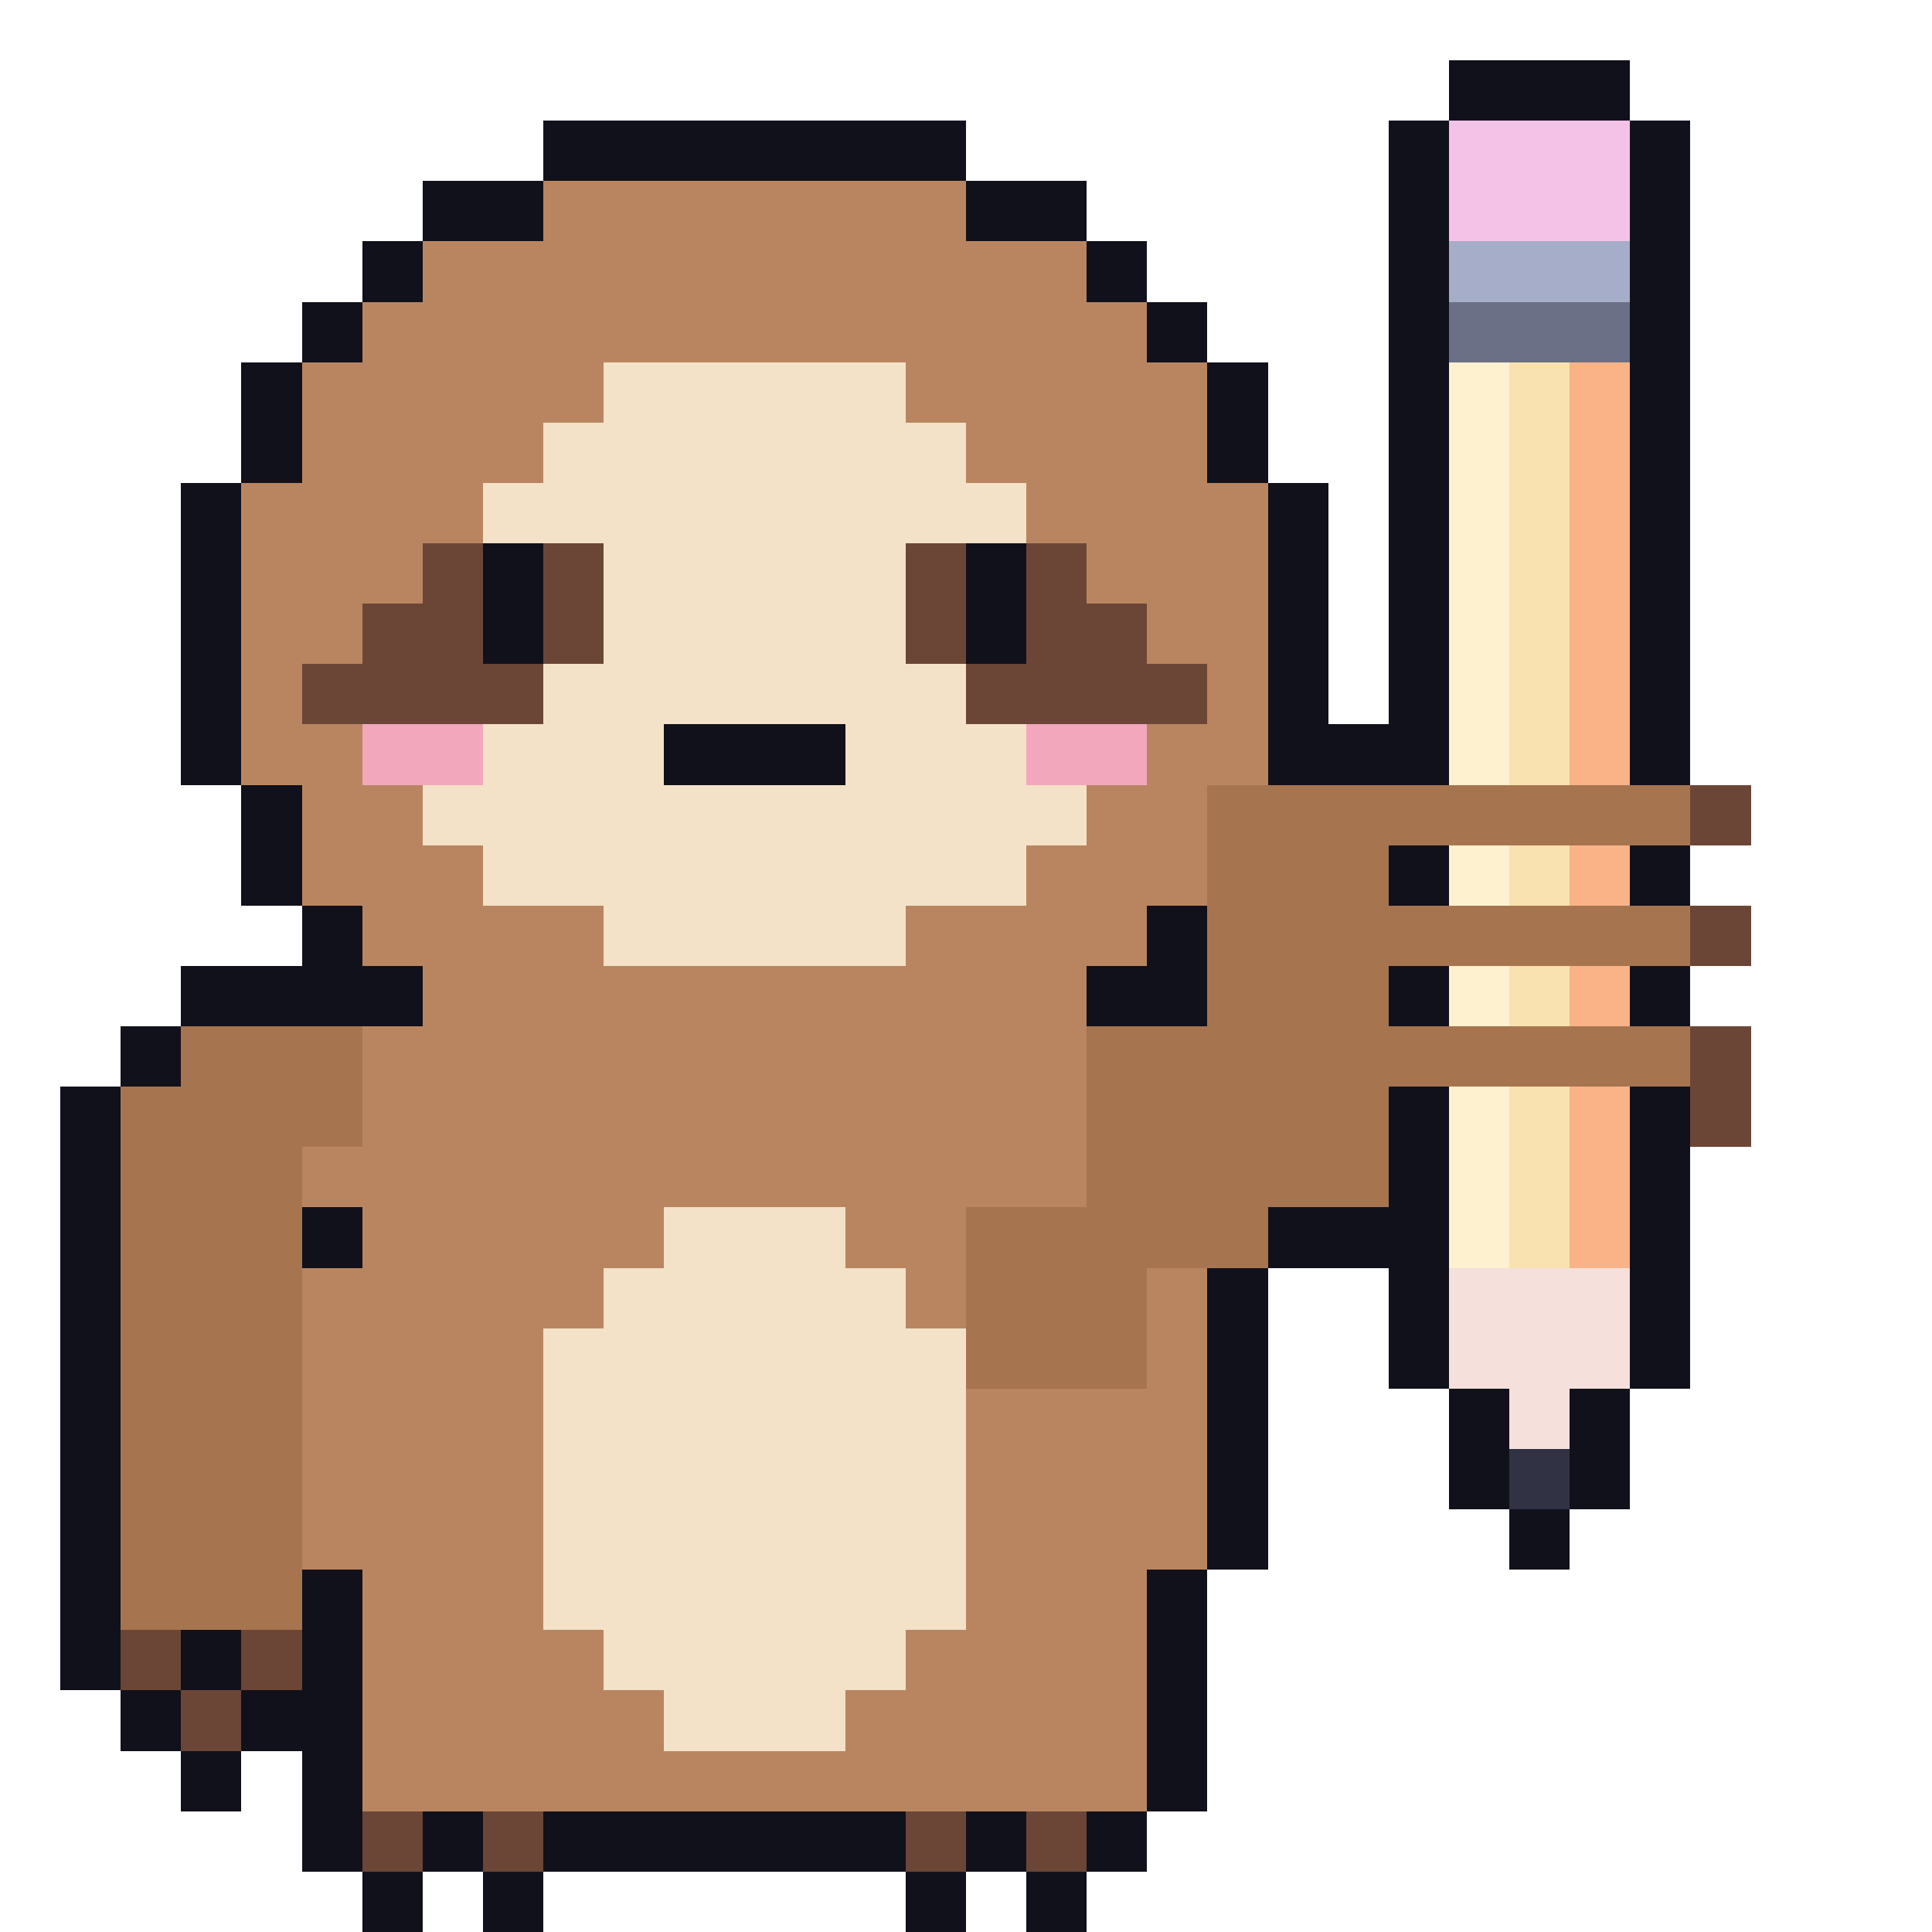
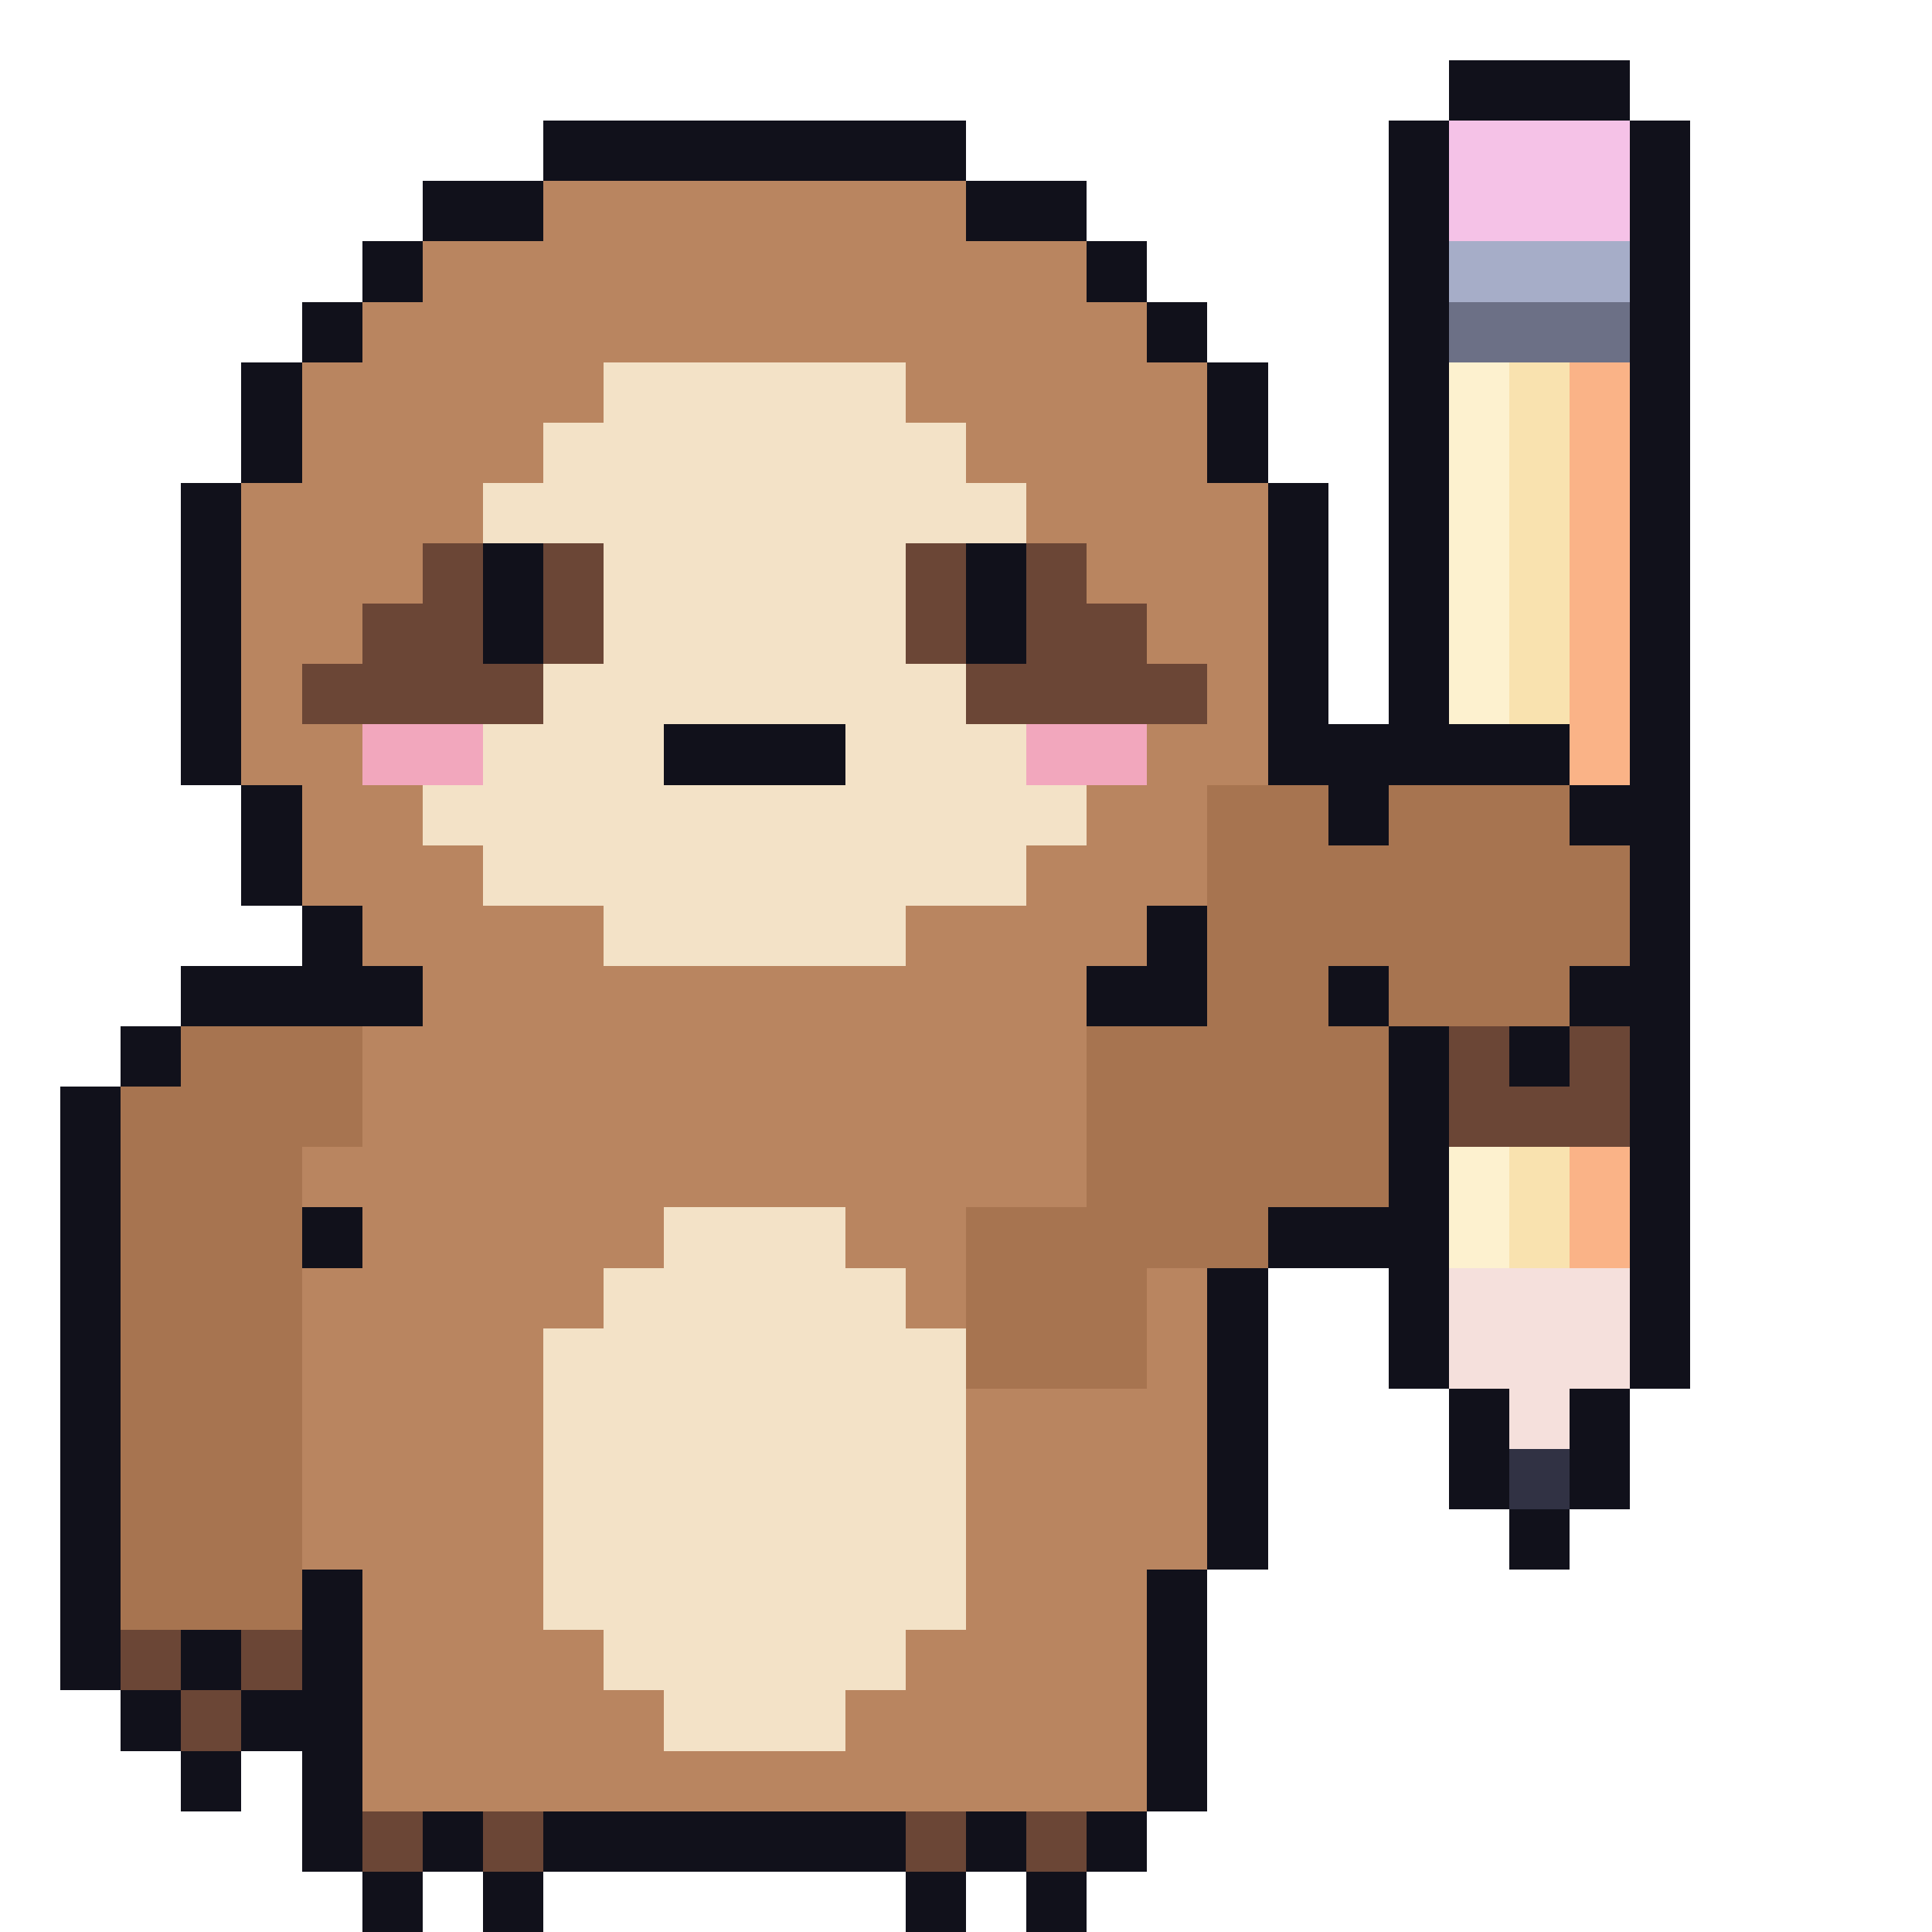
<svg xmlns="http://www.w3.org/2000/svg" width="512" height="512" viewBox="0 0 32 32" shape-rendering="crispEdges">
  <g id="perezoso">
    <rect x="9" y="2" width="1" height="1" fill="#11111b" />
    <rect x="10" y="2" width="1" height="1" fill="#11111b" />
    <rect x="11" y="2" width="1" height="1" fill="#11111b" />
    <rect x="12" y="2" width="1" height="1" fill="#11111b" />
    <rect x="13" y="2" width="1" height="1" fill="#11111b" />
    <rect x="14" y="2" width="1" height="1" fill="#11111b" />
    <rect x="15" y="2" width="1" height="1" fill="#11111b" />
    <rect x="7" y="3" width="1" height="1" fill="#11111b" />
    <rect x="8" y="3" width="1" height="1" fill="#11111b" />
    <rect x="9" y="3" width="1" height="1" fill="#b98560" />
    <rect x="10" y="3" width="1" height="1" fill="#b98560" />
    <rect x="11" y="3" width="1" height="1" fill="#b98560" />
    <rect x="12" y="3" width="1" height="1" fill="#b98560" />
    <rect x="13" y="3" width="1" height="1" fill="#b98560" />
    <rect x="14" y="3" width="1" height="1" fill="#b98560" />
    <rect x="15" y="3" width="1" height="1" fill="#b98560" />
    <rect x="16" y="3" width="1" height="1" fill="#11111b" />
    <rect x="17" y="3" width="1" height="1" fill="#11111b" />
    <rect x="6" y="4" width="1" height="1" fill="#11111b" />
    <rect x="7" y="4" width="1" height="1" fill="#b98560" />
    <rect x="8" y="4" width="1" height="1" fill="#b98560" />
    <rect x="9" y="4" width="1" height="1" fill="#b98560" />
    <rect x="10" y="4" width="1" height="1" fill="#b98560" />
    <rect x="11" y="4" width="1" height="1" fill="#b98560" />
    <rect x="12" y="4" width="1" height="1" fill="#b98560" />
    <rect x="13" y="4" width="1" height="1" fill="#b98560" />
    <rect x="14" y="4" width="1" height="1" fill="#b98560" />
    <rect x="15" y="4" width="1" height="1" fill="#b98560" />
    <rect x="16" y="4" width="1" height="1" fill="#b98560" />
    <rect x="17" y="4" width="1" height="1" fill="#b98560" />
    <rect x="18" y="4" width="1" height="1" fill="#11111b" />
    <rect x="5" y="5" width="1" height="1" fill="#11111b" />
    <rect x="6" y="5" width="1" height="1" fill="#b98560" />
    <rect x="7" y="5" width="1" height="1" fill="#b98560" />
    <rect x="8" y="5" width="1" height="1" fill="#b98560" />
    <rect x="9" y="5" width="1" height="1" fill="#b98560" />
    <rect x="10" y="5" width="1" height="1" fill="#b98560" />
    <rect x="11" y="5" width="1" height="1" fill="#b98560" />
    <rect x="12" y="5" width="1" height="1" fill="#b98560" />
    <rect x="13" y="5" width="1" height="1" fill="#b98560" />
    <rect x="14" y="5" width="1" height="1" fill="#b98560" />
    <rect x="15" y="5" width="1" height="1" fill="#b98560" />
    <rect x="16" y="5" width="1" height="1" fill="#b98560" />
    <rect x="17" y="5" width="1" height="1" fill="#b98560" />
    <rect x="18" y="5" width="1" height="1" fill="#b98560" />
    <rect x="19" y="5" width="1" height="1" fill="#11111b" />
    <rect x="4" y="6" width="1" height="1" fill="#11111b" />
    <rect x="5" y="6" width="1" height="1" fill="#b98560" />
    <rect x="6" y="6" width="1" height="1" fill="#b98560" />
    <rect x="7" y="6" width="1" height="1" fill="#b98560" />
    <rect x="8" y="6" width="1" height="1" fill="#b98560" />
    <rect x="9" y="6" width="1" height="1" fill="#b98560" />
    <rect x="10" y="6" width="1" height="1" fill="#f3e2c7" />
    <rect x="11" y="6" width="1" height="1" fill="#f3e2c7" />
    <rect x="12" y="6" width="1" height="1" fill="#f3e2c7" />
    <rect x="13" y="6" width="1" height="1" fill="#f3e2c7" />
    <rect x="14" y="6" width="1" height="1" fill="#f3e2c7" />
    <rect x="15" y="6" width="1" height="1" fill="#b98560" />
    <rect x="16" y="6" width="1" height="1" fill="#b98560" />
    <rect x="17" y="6" width="1" height="1" fill="#b98560" />
    <rect x="18" y="6" width="1" height="1" fill="#b98560" />
    <rect x="19" y="6" width="1" height="1" fill="#b98560" />
    <rect x="20" y="6" width="1" height="1" fill="#11111b" />
    <rect x="4" y="7" width="1" height="1" fill="#11111b" />
    <rect x="5" y="7" width="1" height="1" fill="#b98560" />
    <rect x="6" y="7" width="1" height="1" fill="#b98560" />
    <rect x="7" y="7" width="1" height="1" fill="#b98560" />
    <rect x="8" y="7" width="1" height="1" fill="#b98560" />
    <rect x="9" y="7" width="1" height="1" fill="#f3e2c7" />
    <rect x="10" y="7" width="1" height="1" fill="#f3e2c7" />
    <rect x="11" y="7" width="1" height="1" fill="#f3e2c7" />
    <rect x="12" y="7" width="1" height="1" fill="#f3e2c7" />
    <rect x="13" y="7" width="1" height="1" fill="#f3e2c7" />
    <rect x="14" y="7" width="1" height="1" fill="#f3e2c7" />
    <rect x="15" y="7" width="1" height="1" fill="#f3e2c7" />
    <rect x="16" y="7" width="1" height="1" fill="#b98560" />
    <rect x="17" y="7" width="1" height="1" fill="#b98560" />
    <rect x="18" y="7" width="1" height="1" fill="#b98560" />
    <rect x="19" y="7" width="1" height="1" fill="#b98560" />
    <rect x="20" y="7" width="1" height="1" fill="#11111b" />
    <rect x="3" y="8" width="1" height="1" fill="#11111b" />
    <rect x="4" y="8" width="1" height="1" fill="#b98560" />
    <rect x="5" y="8" width="1" height="1" fill="#b98560" />
    <rect x="6" y="8" width="1" height="1" fill="#b98560" />
    <rect x="7" y="8" width="1" height="1" fill="#b98560" />
    <rect x="8" y="8" width="1" height="1" fill="#f3e2c7" />
    <rect x="9" y="8" width="1" height="1" fill="#f3e2c7" />
    <rect x="10" y="8" width="1" height="1" fill="#f3e2c7" />
    <rect x="11" y="8" width="1" height="1" fill="#f3e2c7" />
    <rect x="12" y="8" width="1" height="1" fill="#f3e2c7" />
    <rect x="13" y="8" width="1" height="1" fill="#f3e2c7" />
    <rect x="14" y="8" width="1" height="1" fill="#f3e2c7" />
    <rect x="15" y="8" width="1" height="1" fill="#f3e2c7" />
    <rect x="16" y="8" width="1" height="1" fill="#f3e2c7" />
    <rect x="17" y="8" width="1" height="1" fill="#b98560" />
    <rect x="18" y="8" width="1" height="1" fill="#b98560" />
    <rect x="19" y="8" width="1" height="1" fill="#b98560" />
    <rect x="20" y="8" width="1" height="1" fill="#b98560" />
    <rect x="21" y="8" width="1" height="1" fill="#11111b" />
    <rect x="3" y="9" width="1" height="1" fill="#11111b" />
    <rect x="4" y="9" width="1" height="1" fill="#b98560" />
    <rect x="5" y="9" width="1" height="1" fill="#b98560" />
    <rect x="6" y="9" width="1" height="1" fill="#b98560" />
    <rect x="7" y="9" width="1" height="1" fill="#6b4636" />
    <rect x="8" y="9" width="1" height="1" fill="#11111b" />
    <rect x="9" y="9" width="1" height="1" fill="#6b4636" />
    <rect x="10" y="9" width="1" height="1" fill="#f3e2c7" />
    <rect x="11" y="9" width="1" height="1" fill="#f3e2c7" />
    <rect x="12" y="9" width="1" height="1" fill="#f3e2c7" />
    <rect x="13" y="9" width="1" height="1" fill="#f3e2c7" />
    <rect x="14" y="9" width="1" height="1" fill="#f3e2c7" />
    <rect x="15" y="9" width="1" height="1" fill="#6b4636" />
    <rect x="16" y="9" width="1" height="1" fill="#11111b" />
    <rect x="17" y="9" width="1" height="1" fill="#6b4636" />
    <rect x="18" y="9" width="1" height="1" fill="#b98560" />
    <rect x="19" y="9" width="1" height="1" fill="#b98560" />
    <rect x="20" y="9" width="1" height="1" fill="#b98560" />
    <rect x="21" y="9" width="1" height="1" fill="#11111b" />
    <rect x="3" y="10" width="1" height="1" fill="#11111b" />
    <rect x="4" y="10" width="1" height="1" fill="#b98560" />
    <rect x="5" y="10" width="1" height="1" fill="#b98560" />
    <rect x="6" y="10" width="1" height="1" fill="#6b4636" />
    <rect x="7" y="10" width="1" height="1" fill="#6b4636" />
    <rect x="8" y="10" width="1" height="1" fill="#11111b" />
    <rect x="9" y="10" width="1" height="1" fill="#6b4636" />
    <rect x="10" y="10" width="1" height="1" fill="#f3e2c7" />
    <rect x="11" y="10" width="1" height="1" fill="#f3e2c7" />
    <rect x="12" y="10" width="1" height="1" fill="#f3e2c7" />
    <rect x="13" y="10" width="1" height="1" fill="#f3e2c7" />
    <rect x="14" y="10" width="1" height="1" fill="#f3e2c7" />
    <rect x="15" y="10" width="1" height="1" fill="#6b4636" />
    <rect x="16" y="10" width="1" height="1" fill="#11111b" />
    <rect x="17" y="10" width="1" height="1" fill="#6b4636" />
    <rect x="18" y="10" width="1" height="1" fill="#6b4636" />
    <rect x="19" y="10" width="1" height="1" fill="#b98560" />
    <rect x="20" y="10" width="1" height="1" fill="#b98560" />
    <rect x="21" y="10" width="1" height="1" fill="#11111b" />
    <rect x="3" y="11" width="1" height="1" fill="#11111b" />
    <rect x="4" y="11" width="1" height="1" fill="#b98560" />
    <rect x="5" y="11" width="1" height="1" fill="#6b4636" />
    <rect x="6" y="11" width="1" height="1" fill="#6b4636" />
    <rect x="7" y="11" width="1" height="1" fill="#6b4636" />
    <rect x="8" y="11" width="1" height="1" fill="#6b4636" />
    <rect x="9" y="11" width="1" height="1" fill="#f3e2c7" />
    <rect x="10" y="11" width="1" height="1" fill="#f3e2c7" />
    <rect x="11" y="11" width="1" height="1" fill="#f3e2c7" />
    <rect x="12" y="11" width="1" height="1" fill="#f3e2c7" />
    <rect x="13" y="11" width="1" height="1" fill="#f3e2c7" />
    <rect x="14" y="11" width="1" height="1" fill="#f3e2c7" />
    <rect x="15" y="11" width="1" height="1" fill="#f3e2c7" />
    <rect x="16" y="11" width="1" height="1" fill="#6b4636" />
    <rect x="17" y="11" width="1" height="1" fill="#6b4636" />
    <rect x="18" y="11" width="1" height="1" fill="#6b4636" />
    <rect x="19" y="11" width="1" height="1" fill="#6b4636" />
    <rect x="20" y="11" width="1" height="1" fill="#b98560" />
    <rect x="21" y="11" width="1" height="1" fill="#11111b" />
    <rect x="3" y="12" width="1" height="1" fill="#11111b" />
    <rect x="4" y="12" width="1" height="1" fill="#b98560" />
    <rect x="5" y="12" width="1" height="1" fill="#b98560" />
    <rect x="6" y="12" width="1" height="1" fill="#f2a7bd" />
    <rect x="7" y="12" width="1" height="1" fill="#f2a7bd" />
    <rect x="8" y="12" width="1" height="1" fill="#f3e2c7" />
    <rect x="9" y="12" width="1" height="1" fill="#f3e2c7" />
    <rect x="10" y="12" width="1" height="1" fill="#f3e2c7" />
    <rect x="11" y="12" width="1" height="1" fill="#11111b" />
    <rect x="12" y="12" width="1" height="1" fill="#11111b" />
    <rect x="13" y="12" width="1" height="1" fill="#11111b" />
    <rect x="14" y="12" width="1" height="1" fill="#f3e2c7" />
    <rect x="15" y="12" width="1" height="1" fill="#f3e2c7" />
    <rect x="16" y="12" width="1" height="1" fill="#f3e2c7" />
    <rect x="17" y="12" width="1" height="1" fill="#f2a7bd" />
    <rect x="18" y="12" width="1" height="1" fill="#f2a7bd" />
    <rect x="19" y="12" width="1" height="1" fill="#b98560" />
    <rect x="20" y="12" width="1" height="1" fill="#b98560" />
    <rect x="21" y="12" width="1" height="1" fill="#11111b" />
    <rect x="22" y="12" width="1" height="1" fill="#11111b" />
    <rect x="4" y="13" width="1" height="1" fill="#11111b" />
    <rect x="5" y="13" width="1" height="1" fill="#b98560" />
    <rect x="6" y="13" width="1" height="1" fill="#b98560" />
    <rect x="7" y="13" width="1" height="1" fill="#f3e2c7" />
    <rect x="8" y="13" width="1" height="1" fill="#f3e2c7" />
    <rect x="9" y="13" width="1" height="1" fill="#f3e2c7" />
    <rect x="10" y="13" width="1" height="1" fill="#f3e2c7" />
    <rect x="11" y="13" width="1" height="1" fill="#f3e2c7" />
    <rect x="12" y="13" width="1" height="1" fill="#f3e2c7" />
    <rect x="13" y="13" width="1" height="1" fill="#f3e2c7" />
    <rect x="14" y="13" width="1" height="1" fill="#f3e2c7" />
    <rect x="15" y="13" width="1" height="1" fill="#f3e2c7" />
    <rect x="16" y="13" width="1" height="1" fill="#f3e2c7" />
    <rect x="17" y="13" width="1" height="1" fill="#f3e2c7" />
    <rect x="18" y="13" width="1" height="1" fill="#b98560" />
    <rect x="19" y="13" width="1" height="1" fill="#b98560" />
    <rect x="20" y="13" width="1" height="1" fill="#a77450" />
    <rect x="21" y="13" width="1" height="1" fill="#a77450" />
    <rect x="22" y="13" width="1" height="1" fill="#a77450" />
    <rect x="4" y="14" width="1" height="1" fill="#11111b" />
    <rect x="5" y="14" width="1" height="1" fill="#b98560" />
    <rect x="6" y="14" width="1" height="1" fill="#b98560" />
    <rect x="7" y="14" width="1" height="1" fill="#b98560" />
    <rect x="8" y="14" width="1" height="1" fill="#f3e2c7" />
    <rect x="9" y="14" width="1" height="1" fill="#f3e2c7" />
    <rect x="10" y="14" width="1" height="1" fill="#f3e2c7" />
    <rect x="11" y="14" width="1" height="1" fill="#f3e2c7" />
    <rect x="12" y="14" width="1" height="1" fill="#f3e2c7" />
    <rect x="13" y="14" width="1" height="1" fill="#f3e2c7" />
    <rect x="14" y="14" width="1" height="1" fill="#f3e2c7" />
    <rect x="15" y="14" width="1" height="1" fill="#f3e2c7" />
    <rect x="16" y="14" width="1" height="1" fill="#f3e2c7" />
    <rect x="17" y="14" width="1" height="1" fill="#b98560" />
    <rect x="18" y="14" width="1" height="1" fill="#b98560" />
    <rect x="19" y="14" width="1" height="1" fill="#b98560" />
    <rect x="20" y="14" width="1" height="1" fill="#a77450" />
    <rect x="21" y="14" width="1" height="1" fill="#a77450" />
    <rect x="22" y="14" width="1" height="1" fill="#a77450" />
    <rect x="5" y="15" width="1" height="1" fill="#11111b" />
    <rect x="6" y="15" width="1" height="1" fill="#b98560" />
    <rect x="7" y="15" width="1" height="1" fill="#b98560" />
    <rect x="8" y="15" width="1" height="1" fill="#b98560" />
    <rect x="9" y="15" width="1" height="1" fill="#b98560" />
    <rect x="10" y="15" width="1" height="1" fill="#f3e2c7" />
    <rect x="11" y="15" width="1" height="1" fill="#f3e2c7" />
    <rect x="12" y="15" width="1" height="1" fill="#f3e2c7" />
    <rect x="13" y="15" width="1" height="1" fill="#f3e2c7" />
    <rect x="14" y="15" width="1" height="1" fill="#f3e2c7" />
    <rect x="15" y="15" width="1" height="1" fill="#b98560" />
    <rect x="16" y="15" width="1" height="1" fill="#b98560" />
    <rect x="17" y="15" width="1" height="1" fill="#b98560" />
    <rect x="18" y="15" width="1" height="1" fill="#b98560" />
    <rect x="19" y="15" width="1" height="1" fill="#11111b" />
    <rect x="20" y="15" width="1" height="1" fill="#a77450" />
    <rect x="21" y="15" width="1" height="1" fill="#a77450" />
    <rect x="22" y="15" width="1" height="1" fill="#a77450" />
    <rect x="3" y="16" width="1" height="1" fill="#11111b" />
    <rect x="4" y="16" width="1" height="1" fill="#11111b" />
    <rect x="5" y="16" width="1" height="1" fill="#11111b" />
    <rect x="6" y="16" width="1" height="1" fill="#11111b" />
    <rect x="7" y="16" width="1" height="1" fill="#b98560" />
    <rect x="8" y="16" width="1" height="1" fill="#b98560" />
    <rect x="9" y="16" width="1" height="1" fill="#b98560" />
    <rect x="10" y="16" width="1" height="1" fill="#b98560" />
    <rect x="11" y="16" width="1" height="1" fill="#b98560" />
    <rect x="12" y="16" width="1" height="1" fill="#b98560" />
    <rect x="13" y="16" width="1" height="1" fill="#b98560" />
    <rect x="14" y="16" width="1" height="1" fill="#b98560" />
    <rect x="15" y="16" width="1" height="1" fill="#b98560" />
    <rect x="16" y="16" width="1" height="1" fill="#b98560" />
    <rect x="17" y="16" width="1" height="1" fill="#b98560" />
    <rect x="18" y="16" width="1" height="1" fill="#11111b" />
    <rect x="19" y="16" width="1" height="1" fill="#11111b" />
    <rect x="20" y="16" width="1" height="1" fill="#a77450" />
    <rect x="21" y="16" width="1" height="1" fill="#a77450" />
    <rect x="22" y="16" width="1" height="1" fill="#a77450" />
    <rect x="2" y="17" width="1" height="1" fill="#11111b" />
    <rect x="3" y="17" width="1" height="1" fill="#a77450" />
    <rect x="4" y="17" width="1" height="1" fill="#a77450" />
    <rect x="5" y="17" width="1" height="1" fill="#a77450" />
    <rect x="6" y="17" width="1" height="1" fill="#b98560" />
    <rect x="7" y="17" width="1" height="1" fill="#b98560" />
    <rect x="8" y="17" width="1" height="1" fill="#b98560" />
    <rect x="9" y="17" width="1" height="1" fill="#b98560" />
    <rect x="10" y="17" width="1" height="1" fill="#b98560" />
    <rect x="11" y="17" width="1" height="1" fill="#b98560" />
    <rect x="12" y="17" width="1" height="1" fill="#b98560" />
    <rect x="13" y="17" width="1" height="1" fill="#b98560" />
    <rect x="14" y="17" width="1" height="1" fill="#b98560" />
    <rect x="15" y="17" width="1" height="1" fill="#b98560" />
    <rect x="16" y="17" width="1" height="1" fill="#b98560" />
    <rect x="17" y="17" width="1" height="1" fill="#b98560" />
    <rect x="18" y="17" width="1" height="1" fill="#a77450" />
    <rect x="19" y="17" width="1" height="1" fill="#a77450" />
    <rect x="20" y="17" width="1" height="1" fill="#a77450" />
    <rect x="21" y="17" width="1" height="1" fill="#a77450" />
    <rect x="22" y="17" width="1" height="1" fill="#a77450" />
    <rect x="1" y="18" width="1" height="1" fill="#11111b" />
    <rect x="2" y="18" width="1" height="1" fill="#a77450" />
    <rect x="3" y="18" width="1" height="1" fill="#a77450" />
    <rect x="4" y="18" width="1" height="1" fill="#a77450" />
    <rect x="5" y="18" width="1" height="1" fill="#a77450" />
    <rect x="6" y="18" width="1" height="1" fill="#b98560" />
    <rect x="7" y="18" width="1" height="1" fill="#b98560" />
    <rect x="8" y="18" width="1" height="1" fill="#b98560" />
    <rect x="9" y="18" width="1" height="1" fill="#b98560" />
    <rect x="10" y="18" width="1" height="1" fill="#b98560" />
    <rect x="11" y="18" width="1" height="1" fill="#b98560" />
    <rect x="12" y="18" width="1" height="1" fill="#b98560" />
    <rect x="13" y="18" width="1" height="1" fill="#b98560" />
    <rect x="14" y="18" width="1" height="1" fill="#b98560" />
    <rect x="15" y="18" width="1" height="1" fill="#b98560" />
    <rect x="16" y="18" width="1" height="1" fill="#b98560" />
    <rect x="17" y="18" width="1" height="1" fill="#b98560" />
    <rect x="18" y="18" width="1" height="1" fill="#a77450" />
    <rect x="19" y="18" width="1" height="1" fill="#a77450" />
    <rect x="20" y="18" width="1" height="1" fill="#a77450" />
    <rect x="21" y="18" width="1" height="1" fill="#a77450" />
    <rect x="22" y="18" width="1" height="1" fill="#a77450" />
    <rect x="1" y="19" width="1" height="1" fill="#11111b" />
    <rect x="2" y="19" width="1" height="1" fill="#a77450" />
    <rect x="3" y="19" width="1" height="1" fill="#a77450" />
    <rect x="4" y="19" width="1" height="1" fill="#a77450" />
    <rect x="5" y="19" width="1" height="1" fill="#b98560" />
    <rect x="6" y="19" width="1" height="1" fill="#b98560" />
    <rect x="7" y="19" width="1" height="1" fill="#b98560" />
    <rect x="8" y="19" width="1" height="1" fill="#b98560" />
    <rect x="9" y="19" width="1" height="1" fill="#b98560" />
    <rect x="10" y="19" width="1" height="1" fill="#b98560" />
    <rect x="11" y="19" width="1" height="1" fill="#b98560" />
    <rect x="12" y="19" width="1" height="1" fill="#b98560" />
    <rect x="13" y="19" width="1" height="1" fill="#b98560" />
    <rect x="14" y="19" width="1" height="1" fill="#b98560" />
    <rect x="15" y="19" width="1" height="1" fill="#b98560" />
    <rect x="16" y="19" width="1" height="1" fill="#b98560" />
    <rect x="17" y="19" width="1" height="1" fill="#b98560" />
    <rect x="18" y="19" width="1" height="1" fill="#a77450" />
    <rect x="19" y="19" width="1" height="1" fill="#a77450" />
    <rect x="20" y="19" width="1" height="1" fill="#a77450" />
    <rect x="21" y="19" width="1" height="1" fill="#a77450" />
    <rect x="22" y="19" width="1" height="1" fill="#a77450" />
    <rect x="23" y="19" width="1" height="1" fill="#11111b" />
    <rect x="1" y="20" width="1" height="1" fill="#11111b" />
    <rect x="2" y="20" width="1" height="1" fill="#a77450" />
    <rect x="3" y="20" width="1" height="1" fill="#a77450" />
    <rect x="4" y="20" width="1" height="1" fill="#a77450" />
    <rect x="5" y="20" width="1" height="1" fill="#11111b" />
    <rect x="6" y="20" width="1" height="1" fill="#b98560" />
    <rect x="7" y="20" width="1" height="1" fill="#b98560" />
    <rect x="8" y="20" width="1" height="1" fill="#b98560" />
    <rect x="9" y="20" width="1" height="1" fill="#b98560" />
    <rect x="10" y="20" width="1" height="1" fill="#b98560" />
    <rect x="11" y="20" width="1" height="1" fill="#f3e2c7" />
    <rect x="12" y="20" width="1" height="1" fill="#f3e2c7" />
    <rect x="13" y="20" width="1" height="1" fill="#f3e2c7" />
    <rect x="14" y="20" width="1" height="1" fill="#b98560" />
    <rect x="15" y="20" width="1" height="1" fill="#b98560" />
    <rect x="16" y="20" width="1" height="1" fill="#a77450" />
    <rect x="17" y="20" width="1" height="1" fill="#a77450" />
    <rect x="18" y="20" width="1" height="1" fill="#a77450" />
    <rect x="19" y="20" width="1" height="1" fill="#a77450" />
    <rect x="20" y="20" width="1" height="1" fill="#a77450" />
    <rect x="21" y="20" width="1" height="1" fill="#11111b" />
    <rect x="22" y="20" width="1" height="1" fill="#11111b" />
    <rect x="1" y="21" width="1" height="1" fill="#11111b" />
    <rect x="2" y="21" width="1" height="1" fill="#a77450" />
    <rect x="3" y="21" width="1" height="1" fill="#a77450" />
    <rect x="4" y="21" width="1" height="1" fill="#a77450" />
    <rect x="5" y="21" width="1" height="1" fill="#b98560" />
    <rect x="6" y="21" width="1" height="1" fill="#b98560" />
    <rect x="7" y="21" width="1" height="1" fill="#b98560" />
    <rect x="8" y="21" width="1" height="1" fill="#b98560" />
    <rect x="9" y="21" width="1" height="1" fill="#b98560" />
    <rect x="10" y="21" width="1" height="1" fill="#f3e2c7" />
    <rect x="11" y="21" width="1" height="1" fill="#f3e2c7" />
    <rect x="12" y="21" width="1" height="1" fill="#f3e2c7" />
    <rect x="13" y="21" width="1" height="1" fill="#f3e2c7" />
    <rect x="14" y="21" width="1" height="1" fill="#f3e2c7" />
    <rect x="15" y="21" width="1" height="1" fill="#b98560" />
    <rect x="16" y="21" width="1" height="1" fill="#a77450" />
    <rect x="17" y="21" width="1" height="1" fill="#a77450" />
    <rect x="18" y="21" width="1" height="1" fill="#a77450" />
    <rect x="19" y="21" width="1" height="1" fill="#b98560" />
    <rect x="20" y="21" width="1" height="1" fill="#11111b" />
    <rect x="1" y="22" width="1" height="1" fill="#11111b" />
    <rect x="2" y="22" width="1" height="1" fill="#a77450" />
    <rect x="3" y="22" width="1" height="1" fill="#a77450" />
    <rect x="4" y="22" width="1" height="1" fill="#a77450" />
    <rect x="5" y="22" width="1" height="1" fill="#b98560" />
    <rect x="6" y="22" width="1" height="1" fill="#b98560" />
    <rect x="7" y="22" width="1" height="1" fill="#b98560" />
    <rect x="8" y="22" width="1" height="1" fill="#b98560" />
    <rect x="9" y="22" width="1" height="1" fill="#f3e2c7" />
    <rect x="10" y="22" width="1" height="1" fill="#f3e2c7" />
    <rect x="11" y="22" width="1" height="1" fill="#f3e2c7" />
    <rect x="12" y="22" width="1" height="1" fill="#f3e2c7" />
    <rect x="13" y="22" width="1" height="1" fill="#f3e2c7" />
    <rect x="14" y="22" width="1" height="1" fill="#f3e2c7" />
    <rect x="15" y="22" width="1" height="1" fill="#f3e2c7" />
    <rect x="16" y="22" width="1" height="1" fill="#a77450" />
    <rect x="17" y="22" width="1" height="1" fill="#a77450" />
    <rect x="18" y="22" width="1" height="1" fill="#a77450" />
    <rect x="19" y="22" width="1" height="1" fill="#b98560" />
    <rect x="20" y="22" width="1" height="1" fill="#11111b" />
    <rect x="1" y="23" width="1" height="1" fill="#11111b" />
    <rect x="2" y="23" width="1" height="1" fill="#a77450" />
    <rect x="3" y="23" width="1" height="1" fill="#a77450" />
    <rect x="4" y="23" width="1" height="1" fill="#a77450" />
    <rect x="5" y="23" width="1" height="1" fill="#b98560" />
    <rect x="6" y="23" width="1" height="1" fill="#b98560" />
    <rect x="7" y="23" width="1" height="1" fill="#b98560" />
    <rect x="8" y="23" width="1" height="1" fill="#b98560" />
    <rect x="9" y="23" width="1" height="1" fill="#f3e2c7" />
    <rect x="10" y="23" width="1" height="1" fill="#f3e2c7" />
    <rect x="11" y="23" width="1" height="1" fill="#f3e2c7" />
    <rect x="12" y="23" width="1" height="1" fill="#f3e2c7" />
    <rect x="13" y="23" width="1" height="1" fill="#f3e2c7" />
    <rect x="14" y="23" width="1" height="1" fill="#f3e2c7" />
    <rect x="15" y="23" width="1" height="1" fill="#f3e2c7" />
    <rect x="16" y="23" width="1" height="1" fill="#b98560" />
    <rect x="17" y="23" width="1" height="1" fill="#b98560" />
    <rect x="18" y="23" width="1" height="1" fill="#b98560" />
    <rect x="19" y="23" width="1" height="1" fill="#b98560" />
    <rect x="20" y="23" width="1" height="1" fill="#11111b" />
    <rect x="1" y="24" width="1" height="1" fill="#11111b" />
    <rect x="2" y="24" width="1" height="1" fill="#a77450" />
    <rect x="3" y="24" width="1" height="1" fill="#a77450" />
    <rect x="4" y="24" width="1" height="1" fill="#a77450" />
    <rect x="5" y="24" width="1" height="1" fill="#b98560" />
    <rect x="6" y="24" width="1" height="1" fill="#b98560" />
    <rect x="7" y="24" width="1" height="1" fill="#b98560" />
    <rect x="8" y="24" width="1" height="1" fill="#b98560" />
    <rect x="9" y="24" width="1" height="1" fill="#f3e2c7" />
    <rect x="10" y="24" width="1" height="1" fill="#f3e2c7" />
    <rect x="11" y="24" width="1" height="1" fill="#f3e2c7" />
    <rect x="12" y="24" width="1" height="1" fill="#f3e2c7" />
    <rect x="13" y="24" width="1" height="1" fill="#f3e2c7" />
    <rect x="14" y="24" width="1" height="1" fill="#f3e2c7" />
    <rect x="15" y="24" width="1" height="1" fill="#f3e2c7" />
    <rect x="16" y="24" width="1" height="1" fill="#b98560" />
    <rect x="17" y="24" width="1" height="1" fill="#b98560" />
    <rect x="18" y="24" width="1" height="1" fill="#b98560" />
    <rect x="19" y="24" width="1" height="1" fill="#b98560" />
    <rect x="20" y="24" width="1" height="1" fill="#11111b" />
    <rect x="1" y="25" width="1" height="1" fill="#11111b" />
    <rect x="2" y="25" width="1" height="1" fill="#a77450" />
    <rect x="3" y="25" width="1" height="1" fill="#a77450" />
    <rect x="4" y="25" width="1" height="1" fill="#a77450" />
    <rect x="5" y="25" width="1" height="1" fill="#b98560" />
    <rect x="6" y="25" width="1" height="1" fill="#b98560" />
    <rect x="7" y="25" width="1" height="1" fill="#b98560" />
    <rect x="8" y="25" width="1" height="1" fill="#b98560" />
    <rect x="9" y="25" width="1" height="1" fill="#f3e2c7" />
    <rect x="10" y="25" width="1" height="1" fill="#f3e2c7" />
    <rect x="11" y="25" width="1" height="1" fill="#f3e2c7" />
    <rect x="12" y="25" width="1" height="1" fill="#f3e2c7" />
    <rect x="13" y="25" width="1" height="1" fill="#f3e2c7" />
    <rect x="14" y="25" width="1" height="1" fill="#f3e2c7" />
    <rect x="15" y="25" width="1" height="1" fill="#f3e2c7" />
    <rect x="16" y="25" width="1" height="1" fill="#b98560" />
    <rect x="17" y="25" width="1" height="1" fill="#b98560" />
    <rect x="18" y="25" width="1" height="1" fill="#b98560" />
    <rect x="19" y="25" width="1" height="1" fill="#b98560" />
    <rect x="20" y="25" width="1" height="1" fill="#11111b" />
    <rect x="1" y="26" width="1" height="1" fill="#11111b" />
    <rect x="2" y="26" width="1" height="1" fill="#a77450" />
    <rect x="3" y="26" width="1" height="1" fill="#a77450" />
    <rect x="4" y="26" width="1" height="1" fill="#a77450" />
    <rect x="5" y="26" width="1" height="1" fill="#11111b" />
    <rect x="6" y="26" width="1" height="1" fill="#b98560" />
    <rect x="7" y="26" width="1" height="1" fill="#b98560" />
    <rect x="8" y="26" width="1" height="1" fill="#b98560" />
    <rect x="9" y="26" width="1" height="1" fill="#f3e2c7" />
    <rect x="10" y="26" width="1" height="1" fill="#f3e2c7" />
    <rect x="11" y="26" width="1" height="1" fill="#f3e2c7" />
    <rect x="12" y="26" width="1" height="1" fill="#f3e2c7" />
    <rect x="13" y="26" width="1" height="1" fill="#f3e2c7" />
    <rect x="14" y="26" width="1" height="1" fill="#f3e2c7" />
    <rect x="15" y="26" width="1" height="1" fill="#f3e2c7" />
    <rect x="16" y="26" width="1" height="1" fill="#b98560" />
    <rect x="17" y="26" width="1" height="1" fill="#b98560" />
    <rect x="18" y="26" width="1" height="1" fill="#b98560" />
    <rect x="19" y="26" width="1" height="1" fill="#11111b" />
    <rect x="1" y="27" width="1" height="1" fill="#11111b" />
    <rect x="2" y="27" width="1" height="1" fill="#6b4636" />
    <rect x="3" y="27" width="1" height="1" fill="#11111b" />
    <rect x="4" y="27" width="1" height="1" fill="#6b4636" />
    <rect x="5" y="27" width="1" height="1" fill="#11111b" />
    <rect x="6" y="27" width="1" height="1" fill="#b98560" />
    <rect x="7" y="27" width="1" height="1" fill="#b98560" />
    <rect x="8" y="27" width="1" height="1" fill="#b98560" />
    <rect x="9" y="27" width="1" height="1" fill="#b98560" />
    <rect x="10" y="27" width="1" height="1" fill="#f3e2c7" />
    <rect x="11" y="27" width="1" height="1" fill="#f3e2c7" />
    <rect x="12" y="27" width="1" height="1" fill="#f3e2c7" />
    <rect x="13" y="27" width="1" height="1" fill="#f3e2c7" />
    <rect x="14" y="27" width="1" height="1" fill="#f3e2c7" />
    <rect x="15" y="27" width="1" height="1" fill="#b98560" />
    <rect x="16" y="27" width="1" height="1" fill="#b98560" />
    <rect x="17" y="27" width="1" height="1" fill="#b98560" />
    <rect x="18" y="27" width="1" height="1" fill="#b98560" />
    <rect x="19" y="27" width="1" height="1" fill="#11111b" />
    <rect x="2" y="28" width="1" height="1" fill="#11111b" />
    <rect x="3" y="28" width="1" height="1" fill="#6b4636" />
    <rect x="4" y="28" width="1" height="1" fill="#11111b" />
    <rect x="5" y="28" width="1" height="1" fill="#11111b" />
    <rect x="6" y="28" width="1" height="1" fill="#b98560" />
    <rect x="7" y="28" width="1" height="1" fill="#b98560" />
    <rect x="8" y="28" width="1" height="1" fill="#b98560" />
    <rect x="9" y="28" width="1" height="1" fill="#b98560" />
    <rect x="10" y="28" width="1" height="1" fill="#b98560" />
    <rect x="11" y="28" width="1" height="1" fill="#f3e2c7" />
    <rect x="12" y="28" width="1" height="1" fill="#f3e2c7" />
    <rect x="13" y="28" width="1" height="1" fill="#f3e2c7" />
    <rect x="14" y="28" width="1" height="1" fill="#b98560" />
    <rect x="15" y="28" width="1" height="1" fill="#b98560" />
    <rect x="16" y="28" width="1" height="1" fill="#b98560" />
    <rect x="17" y="28" width="1" height="1" fill="#b98560" />
    <rect x="18" y="28" width="1" height="1" fill="#b98560" />
    <rect x="19" y="28" width="1" height="1" fill="#11111b" />
    <rect x="3" y="29" width="1" height="1" fill="#11111b" />
    <rect x="5" y="29" width="1" height="1" fill="#11111b" />
    <rect x="6" y="29" width="1" height="1" fill="#b98560" />
    <rect x="7" y="29" width="1" height="1" fill="#b98560" />
    <rect x="8" y="29" width="1" height="1" fill="#b98560" />
    <rect x="9" y="29" width="1" height="1" fill="#b98560" />
    <rect x="10" y="29" width="1" height="1" fill="#b98560" />
    <rect x="11" y="29" width="1" height="1" fill="#b98560" />
    <rect x="12" y="29" width="1" height="1" fill="#b98560" />
    <rect x="13" y="29" width="1" height="1" fill="#b98560" />
    <rect x="14" y="29" width="1" height="1" fill="#b98560" />
    <rect x="15" y="29" width="1" height="1" fill="#b98560" />
    <rect x="16" y="29" width="1" height="1" fill="#b98560" />
    <rect x="17" y="29" width="1" height="1" fill="#b98560" />
    <rect x="18" y="29" width="1" height="1" fill="#b98560" />
    <rect x="19" y="29" width="1" height="1" fill="#11111b" />
    <rect x="5" y="30" width="1" height="1" fill="#11111b" />
    <rect x="6" y="30" width="1" height="1" fill="#6b4636" />
    <rect x="7" y="30" width="1" height="1" fill="#11111b" />
    <rect x="8" y="30" width="1" height="1" fill="#6b4636" />
    <rect x="9" y="30" width="1" height="1" fill="#11111b" />
    <rect x="10" y="30" width="1" height="1" fill="#11111b" />
    <rect x="11" y="30" width="1" height="1" fill="#11111b" />
    <rect x="12" y="30" width="1" height="1" fill="#11111b" />
    <rect x="13" y="30" width="1" height="1" fill="#11111b" />
    <rect x="14" y="30" width="1" height="1" fill="#11111b" />
    <rect x="15" y="30" width="1" height="1" fill="#6b4636" />
    <rect x="16" y="30" width="1" height="1" fill="#11111b" />
    <rect x="17" y="30" width="1" height="1" fill="#6b4636" />
    <rect x="18" y="30" width="1" height="1" fill="#11111b" />
    <rect x="6" y="31" width="1" height="1" fill="#11111b" />
    <rect x="8" y="31" width="1" height="1" fill="#11111b" />
    <rect x="15" y="31" width="1" height="1" fill="#11111b" />
    <rect x="17" y="31" width="1" height="1" fill="#11111b" />
  </g>
  <g id="lapiz">
    <rect x="24" y="1" width="1" height="1" fill="#11111b" />
    <rect x="25" y="1" width="1" height="1" fill="#11111b" />
    <rect x="26" y="1" width="1" height="1" fill="#11111b" />
    <rect x="23" y="2" width="1" height="1" fill="#11111b" />
    <rect x="24" y="2" width="1" height="1" fill="#f5c2e7" />
    <rect x="25" y="2" width="1" height="1" fill="#f5c2e7" />
    <rect x="26" y="2" width="1" height="1" fill="#f5c2e7" />
    <rect x="27" y="2" width="1" height="1" fill="#11111b" />
    <rect x="23" y="3" width="1" height="1" fill="#11111b" />
    <rect x="24" y="3" width="1" height="1" fill="#f5c2e7" />
    <rect x="25" y="3" width="1" height="1" fill="#f5c2e7" />
    <rect x="26" y="3" width="1" height="1" fill="#f5c2e7" />
    <rect x="27" y="3" width="1" height="1" fill="#11111b" />
    <rect x="23" y="4" width="1" height="1" fill="#11111b" />
    <rect x="24" y="4" width="1" height="1" fill="#a6adc8" />
    <rect x="25" y="4" width="1" height="1" fill="#a6adc8" />
    <rect x="26" y="4" width="1" height="1" fill="#a6adc8" />
    <rect x="27" y="4" width="1" height="1" fill="#11111b" />
    <rect x="23" y="5" width="1" height="1" fill="#11111b" />
    <rect x="24" y="5" width="1" height="1" fill="#6c7086" />
    <rect x="25" y="5" width="1" height="1" fill="#6c7086" />
    <rect x="26" y="5" width="1" height="1" fill="#6c7086" />
    <rect x="27" y="5" width="1" height="1" fill="#11111b" />
    <rect x="23" y="6" width="1" height="1" fill="#11111b" />
    <rect x="24" y="6" width="1" height="1" fill="#fdf1cf" />
    <rect x="25" y="6" width="1" height="1" fill="#f9e2af" />
    <rect x="26" y="6" width="1" height="1" fill="#fab387" />
    <rect x="27" y="6" width="1" height="1" fill="#11111b" />
    <rect x="23" y="7" width="1" height="1" fill="#11111b" />
    <rect x="24" y="7" width="1" height="1" fill="#fdf1cf" />
    <rect x="25" y="7" width="1" height="1" fill="#f9e2af" />
    <rect x="26" y="7" width="1" height="1" fill="#fab387" />
    <rect x="27" y="7" width="1" height="1" fill="#11111b" />
    <rect x="23" y="8" width="1" height="1" fill="#11111b" />
    <rect x="24" y="8" width="1" height="1" fill="#fdf1cf" />
    <rect x="25" y="8" width="1" height="1" fill="#f9e2af" />
    <rect x="26" y="8" width="1" height="1" fill="#fab387" />
    <rect x="27" y="8" width="1" height="1" fill="#11111b" />
    <rect x="23" y="9" width="1" height="1" fill="#11111b" />
    <rect x="24" y="9" width="1" height="1" fill="#fdf1cf" />
    <rect x="25" y="9" width="1" height="1" fill="#f9e2af" />
    <rect x="26" y="9" width="1" height="1" fill="#fab387" />
    <rect x="27" y="9" width="1" height="1" fill="#11111b" />
    <rect x="23" y="10" width="1" height="1" fill="#11111b" />
    <rect x="24" y="10" width="1" height="1" fill="#fdf1cf" />
    <rect x="25" y="10" width="1" height="1" fill="#f9e2af" />
    <rect x="26" y="10" width="1" height="1" fill="#fab387" />
    <rect x="27" y="10" width="1" height="1" fill="#11111b" />
    <rect x="23" y="11" width="1" height="1" fill="#11111b" />
    <rect x="24" y="11" width="1" height="1" fill="#fdf1cf" />
    <rect x="25" y="11" width="1" height="1" fill="#f9e2af" />
    <rect x="26" y="11" width="1" height="1" fill="#fab387" />
    <rect x="27" y="11" width="1" height="1" fill="#11111b" />
    <rect x="23" y="12" width="1" height="1" fill="#11111b" />
    <rect x="24" y="12" width="1" height="1" fill="#fdf1cf" />
    <rect x="25" y="12" width="1" height="1" fill="#f9e2af" />
    <rect x="26" y="12" width="1" height="1" fill="#fab387" />
    <rect x="27" y="12" width="1" height="1" fill="#11111b" />
    <rect x="23" y="13" width="1" height="1" fill="#11111b" />
    <rect x="24" y="13" width="1" height="1" fill="#fdf1cf" />
    <rect x="25" y="13" width="1" height="1" fill="#f9e2af" />
    <rect x="26" y="13" width="1" height="1" fill="#fab387" />
    <rect x="27" y="13" width="1" height="1" fill="#11111b" />
    <rect x="23" y="14" width="1" height="1" fill="#11111b" />
    <rect x="24" y="14" width="1" height="1" fill="#fdf1cf" />
    <rect x="25" y="14" width="1" height="1" fill="#f9e2af" />
    <rect x="26" y="14" width="1" height="1" fill="#fab387" />
    <rect x="27" y="14" width="1" height="1" fill="#11111b" />
    <rect x="23" y="15" width="1" height="1" fill="#11111b" />
    <rect x="24" y="15" width="1" height="1" fill="#fdf1cf" />
    <rect x="25" y="15" width="1" height="1" fill="#f9e2af" />
    <rect x="26" y="15" width="1" height="1" fill="#fab387" />
    <rect x="27" y="15" width="1" height="1" fill="#11111b" />
    <rect x="23" y="16" width="1" height="1" fill="#11111b" />
    <rect x="24" y="16" width="1" height="1" fill="#fdf1cf" />
    <rect x="25" y="16" width="1" height="1" fill="#f9e2af" />
    <rect x="26" y="16" width="1" height="1" fill="#fab387" />
    <rect x="27" y="16" width="1" height="1" fill="#11111b" />
    <rect x="23" y="17" width="1" height="1" fill="#11111b" />
    <rect x="24" y="17" width="1" height="1" fill="#fdf1cf" />
    <rect x="25" y="17" width="1" height="1" fill="#f9e2af" />
    <rect x="26" y="17" width="1" height="1" fill="#fab387" />
    <rect x="27" y="17" width="1" height="1" fill="#11111b" />
    <rect x="23" y="18" width="1" height="1" fill="#11111b" />
    <rect x="24" y="18" width="1" height="1" fill="#fdf1cf" />
    <rect x="25" y="18" width="1" height="1" fill="#f9e2af" />
    <rect x="26" y="18" width="1" height="1" fill="#fab387" />
    <rect x="27" y="18" width="1" height="1" fill="#11111b" />
    <rect x="23" y="19" width="1" height="1" fill="#11111b" />
    <rect x="24" y="19" width="1" height="1" fill="#fdf1cf" />
    <rect x="25" y="19" width="1" height="1" fill="#f9e2af" />
    <rect x="26" y="19" width="1" height="1" fill="#fab387" />
    <rect x="27" y="19" width="1" height="1" fill="#11111b" />
    <rect x="23" y="20" width="1" height="1" fill="#11111b" />
    <rect x="24" y="20" width="1" height="1" fill="#fdf1cf" />
    <rect x="25" y="20" width="1" height="1" fill="#f9e2af" />
    <rect x="26" y="20" width="1" height="1" fill="#fab387" />
    <rect x="27" y="20" width="1" height="1" fill="#11111b" />
    <rect x="23" y="21" width="1" height="1" fill="#11111b" />
    <rect x="24" y="21" width="1" height="1" fill="#f5e0dc" />
    <rect x="25" y="21" width="1" height="1" fill="#f5e0dc" />
    <rect x="26" y="21" width="1" height="1" fill="#f5e0dc" />
    <rect x="27" y="21" width="1" height="1" fill="#11111b" />
    <rect x="23" y="22" width="1" height="1" fill="#11111b" />
    <rect x="24" y="22" width="1" height="1" fill="#f5e0dc" />
    <rect x="25" y="22" width="1" height="1" fill="#f5e0dc" />
    <rect x="26" y="22" width="1" height="1" fill="#f5e0dc" />
    <rect x="27" y="22" width="1" height="1" fill="#11111b" />
    <rect x="24" y="23" width="1" height="1" fill="#11111b" />
    <rect x="25" y="23" width="1" height="1" fill="#f5e0dc" />
    <rect x="26" y="23" width="1" height="1" fill="#11111b" />
    <rect x="24" y="24" width="1" height="1" fill="#11111b" />
    <rect x="25" y="24" width="1" height="1" fill="#313244" />
    <rect x="26" y="24" width="1" height="1" fill="#11111b" />
    <rect x="25" y="25" width="1" height="1" fill="#11111b" />
  </g>
  <g id="mano">
+     <rect x="23" y="12" width="1" height="1" fill="#11111b" />
+     <rect x="24" y="12" width="1" height="1" fill="#11111b" />
+     <rect x="25" y="12" width="1" height="1" fill="#11111b" />
+     <rect x="22" y="13" width="1" height="1" fill="#11111b" />
    <rect x="23" y="13" width="1" height="1" fill="#a77450" />
    <rect x="24" y="13" width="1" height="1" fill="#a77450" />
    <rect x="25" y="13" width="1" height="1" fill="#a77450" />
-     <rect x="26" y="13" width="1" height="1" fill="#a77450" />
-     <rect x="27" y="13" width="1" height="1" fill="#a77450" />
-     <rect x="28" y="13" width="1" height="1" fill="#6b4636" />
+     <rect x="26" y="13" width="1" height="1" fill="#11111b" />
+     <rect x="22" y="14" width="1" height="1" fill="#a77450" />
+     <rect x="23" y="14" width="1" height="1" fill="#a77450" />
+     <rect x="24" y="14" width="1" height="1" fill="#a77450" />
+     <rect x="25" y="14" width="1" height="1" fill="#a77450" />
+     <rect x="26" y="14" width="1" height="1" fill="#a77450" />
+     <rect x="27" y="14" width="1" height="1" fill="#11111b" />
+     <rect x="22" y="15" width="1" height="1" fill="#a77450" />
    <rect x="23" y="15" width="1" height="1" fill="#a77450" />
    <rect x="24" y="15" width="1" height="1" fill="#a77450" />
    <rect x="25" y="15" width="1" height="1" fill="#a77450" />
    <rect x="26" y="15" width="1" height="1" fill="#a77450" />
-     <rect x="27" y="15" width="1" height="1" fill="#a77450" />
-     <rect x="28" y="15" width="1" height="1" fill="#6b4636" />
-     <rect x="23" y="17" width="1" height="1" fill="#a77450" />
-     <rect x="24" y="17" width="1" height="1" fill="#a77450" />
-     <rect x="25" y="17" width="1" height="1" fill="#a77450" />
-     <rect x="26" y="17" width="1" height="1" fill="#a77450" />
-     <rect x="27" y="17" width="1" height="1" fill="#a77450" />
-     <rect x="28" y="17" width="1" height="1" fill="#6b4636" />
-     <rect x="28" y="18" width="1" height="1" fill="#6b4636" />
+     <rect x="27" y="15" width="1" height="1" fill="#11111b" />
+     <rect x="22" y="16" width="1" height="1" fill="#11111b" />
+     <rect x="23" y="16" width="1" height="1" fill="#a77450" />
+     <rect x="24" y="16" width="1" height="1" fill="#a77450" />
+     <rect x="25" y="16" width="1" height="1" fill="#a77450" />
+     <rect x="26" y="16" width="1" height="1" fill="#11111b" />
+     <rect x="23" y="17" width="1" height="1" fill="#11111b" />
+     <rect x="24" y="17" width="1" height="1" fill="#6b4636" />
+     <rect x="25" y="17" width="1" height="1" fill="#11111b" />
+     <rect x="26" y="17" width="1" height="1" fill="#6b4636" />
+     <rect x="24" y="18" width="1" height="1" fill="#6b4636" />
+     <rect x="25" y="18" width="1" height="1" fill="#6b4636" />
+     <rect x="26" y="18" width="1" height="1" fill="#6b4636" />
  </g>
</svg>
